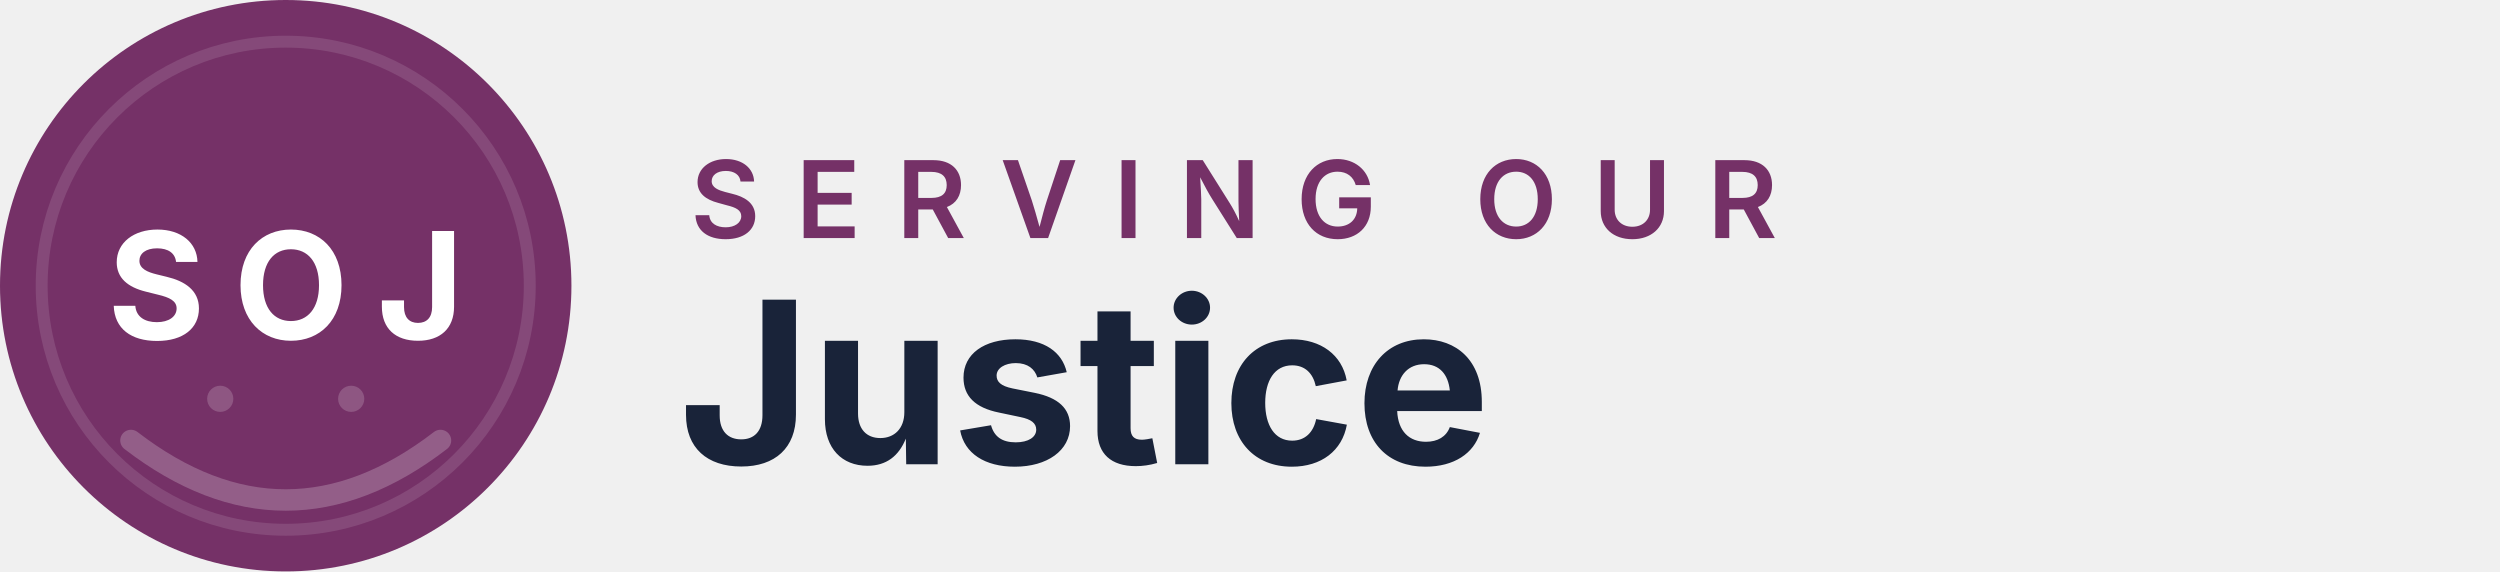
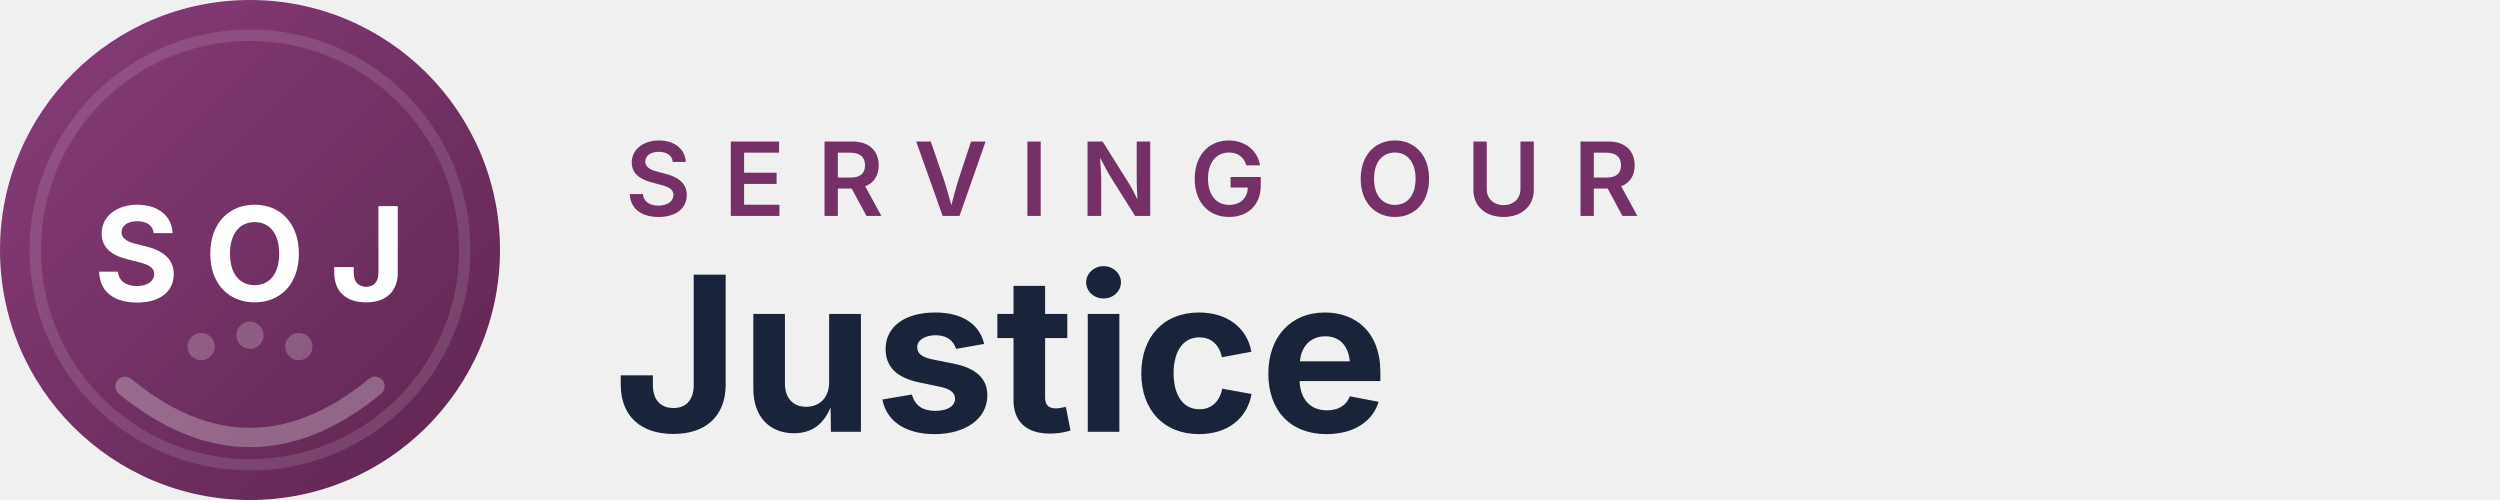
- <svg xmlns="http://www.w3.org/2000/svg" viewBox="0 0 210 48" width="210" height="48">
-   <circle cx="24" cy="24" r="24" fill="#753167" />
-   <circle cx="24" cy="24" r="20.5" stroke="rgba(255,255,255,0.12)" stroke-width="1" fill="none" />
-   <path d="M11 37 Q24 47 37 37" stroke="rgba(255,255,255,0.22)" stroke-width="1.8" stroke-linecap="round" fill="none" />
-   <circle cx="18.5" cy="33.5" r="1.1" fill="rgba(255,255,255,0.18)" />
-   <circle cx="29.5" cy="33.5" r="1.1" fill="rgba(255,255,255,0.18)" />
-   <text x="24" y="28.5" text-anchor="middle" font-family="Inter, Helvetica Neue, Arial, sans-serif" font-weight="700" font-size="12.5" fill="white" letter-spacing="2.4">SOJ</text>
-   <text x="58" y="20" font-family="Inter, Helvetica Neue, Arial, sans-serif" font-weight="600" font-size="9" fill="#753167" letter-spacing="3">SERVING OUR</text>
-   <text x="57" y="39" font-family="Inter, Helvetica Neue, Arial, sans-serif" font-weight="700" font-size="19" fill="#192339">Justice</text>
+ <svg xmlns="http://www.w3.org/2000/svg" viewBox="0 0 220 44" width="220" height="44">
+   <defs>
+     <linearGradient id="bg-h" x1="0" y1="0" x2="1" y2="1">
+       <stop offset="0%" stop-color="#893d79" />
+       <stop offset="100%" stop-color="#5d2550" />
+     </linearGradient>
+   </defs>
+   <circle cx="22" cy="22" r="22" fill="url(#bg-h)" />
+   <circle cx="22" cy="22" r="18.9" stroke="rgba(255,255,255,0.12)" stroke-width="1" fill="none" />
+   <path d="M11 34 Q22 43 33 34" stroke="rgba(255,255,255,0.28)" stroke-width="1.7" stroke-linecap="round" fill="none" />
+   <circle cx="17.7" cy="30.5" r="1.2" fill="rgba(255,255,255,0.22)" />
+   <circle cx="22" cy="29.5" r="1.2" fill="rgba(255,255,255,0.22)" />
+   <circle cx="26.3" cy="30.5" r="1.2" fill="rgba(255,255,255,0.22)" />
+   <text x="22" y="26.5" text-anchor="middle" font-family="Inter, Helvetica Neue, Arial, sans-serif" font-weight="700" font-size="11.5" fill="white" letter-spacing="2.2">SOJ</text>
+   <text x="55" y="19" font-family="Inter, Helvetica Neue, Arial, sans-serif" font-weight="600" font-size="9" fill="#753167" letter-spacing="2.8">SERVING OUR</text>
+   <text x="54" y="38" font-family="Inter, Helvetica Neue, Arial, sans-serif" font-weight="700" font-size="19" fill="#192339">Justice</text>
</svg>
